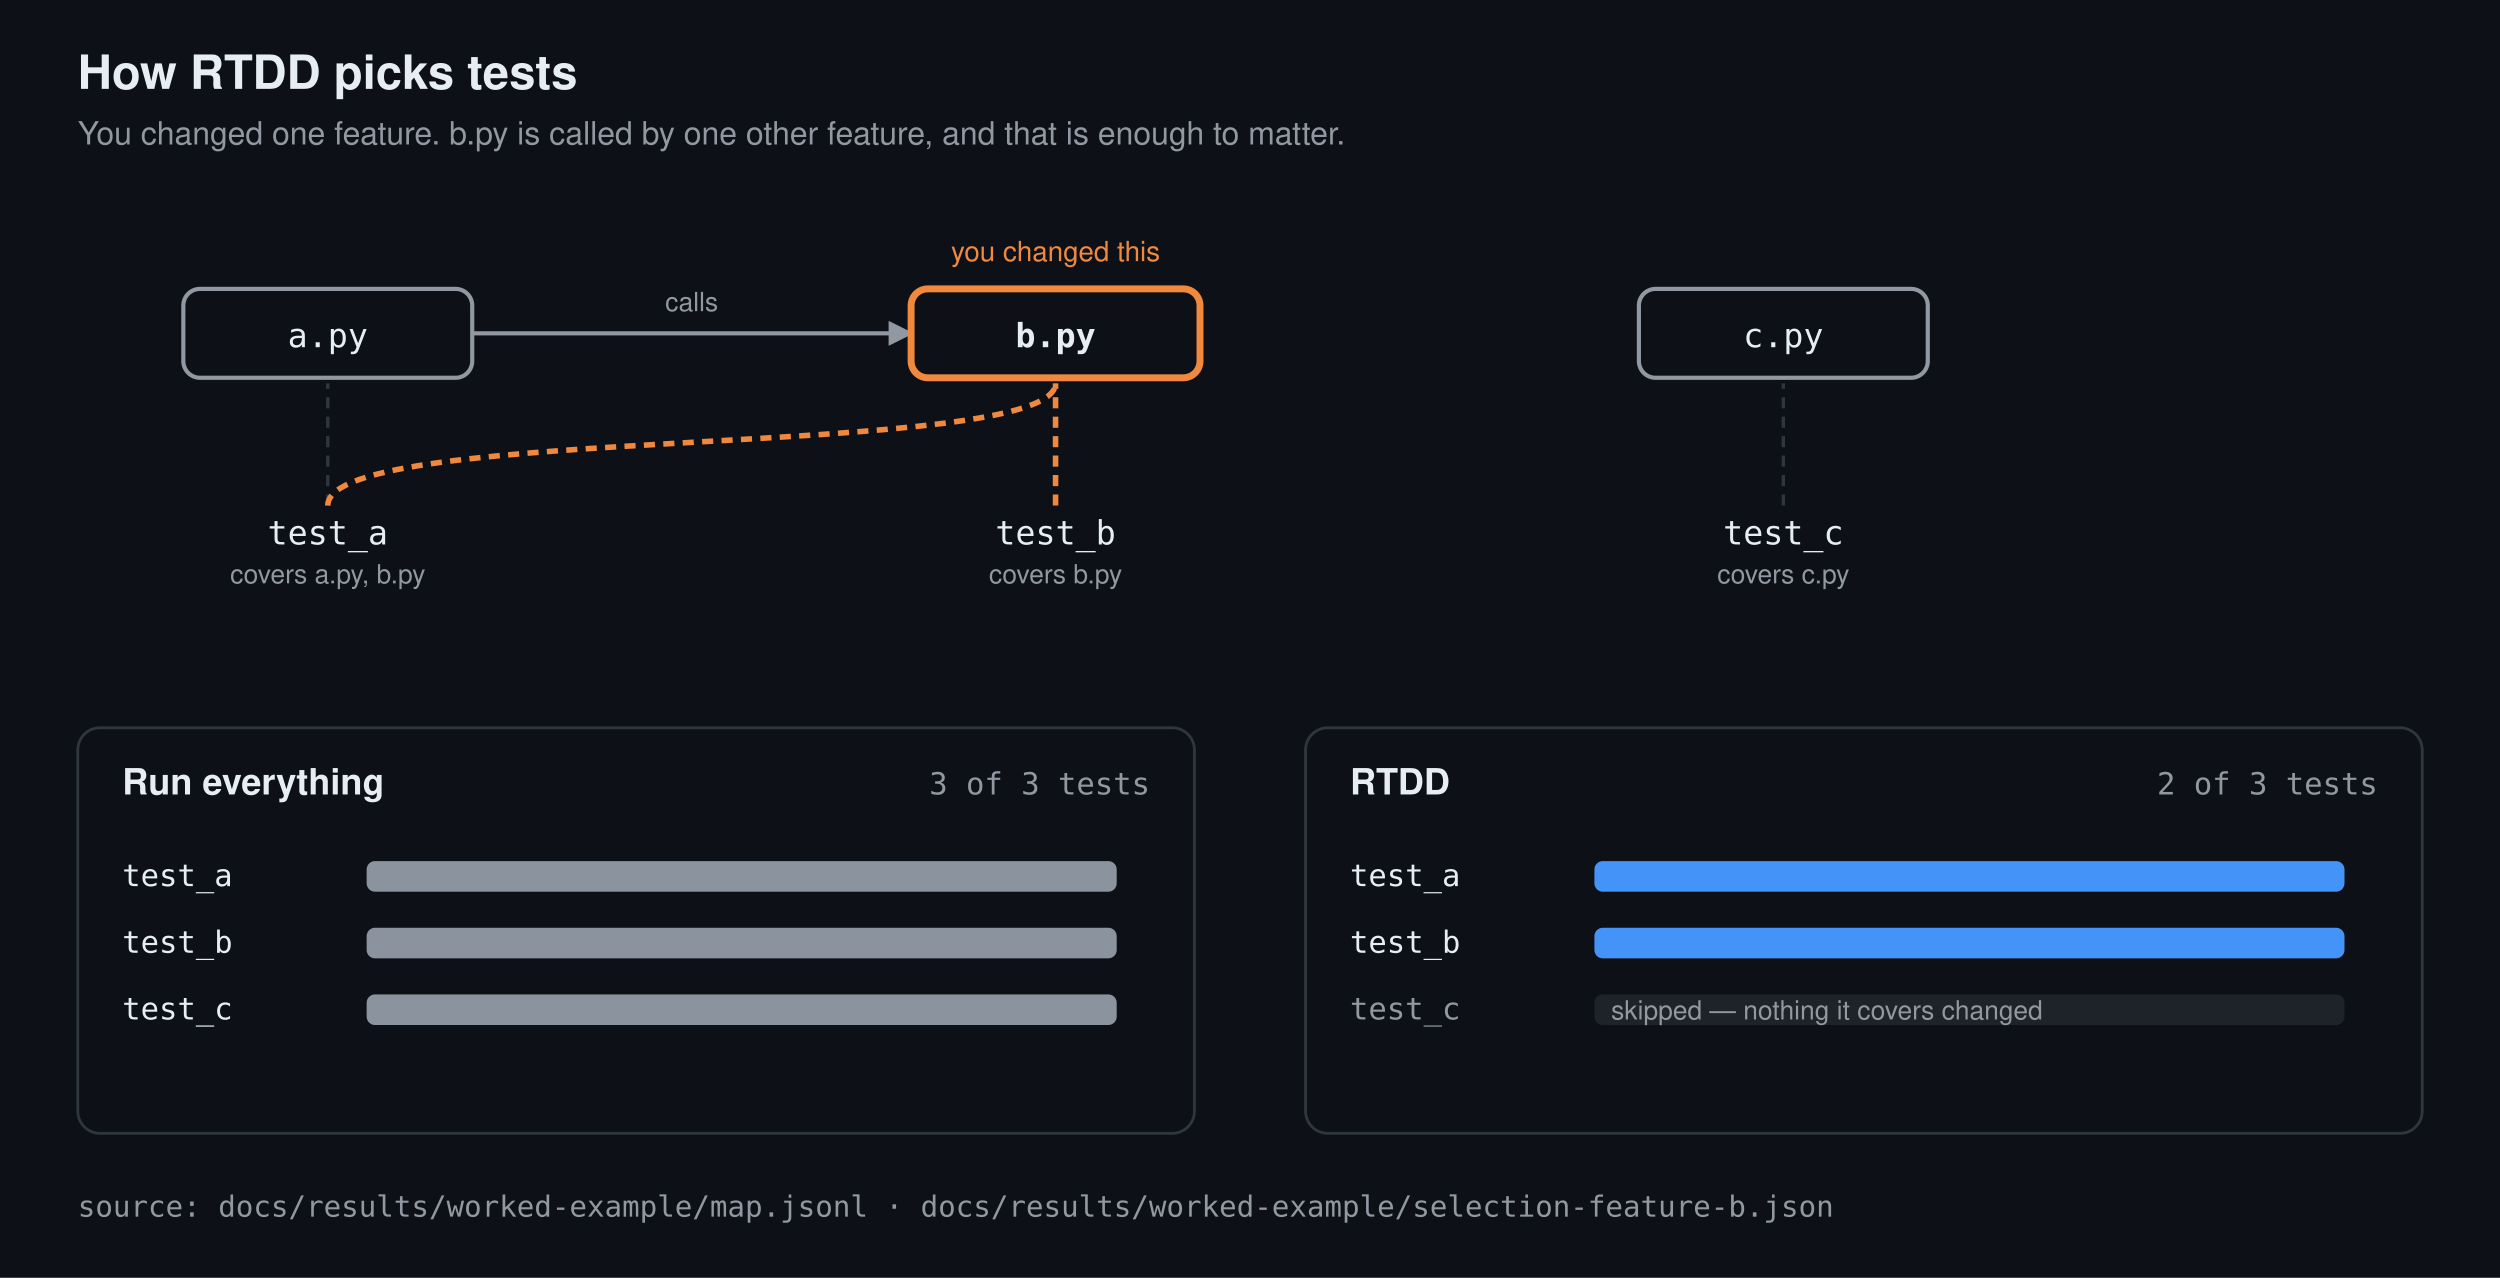
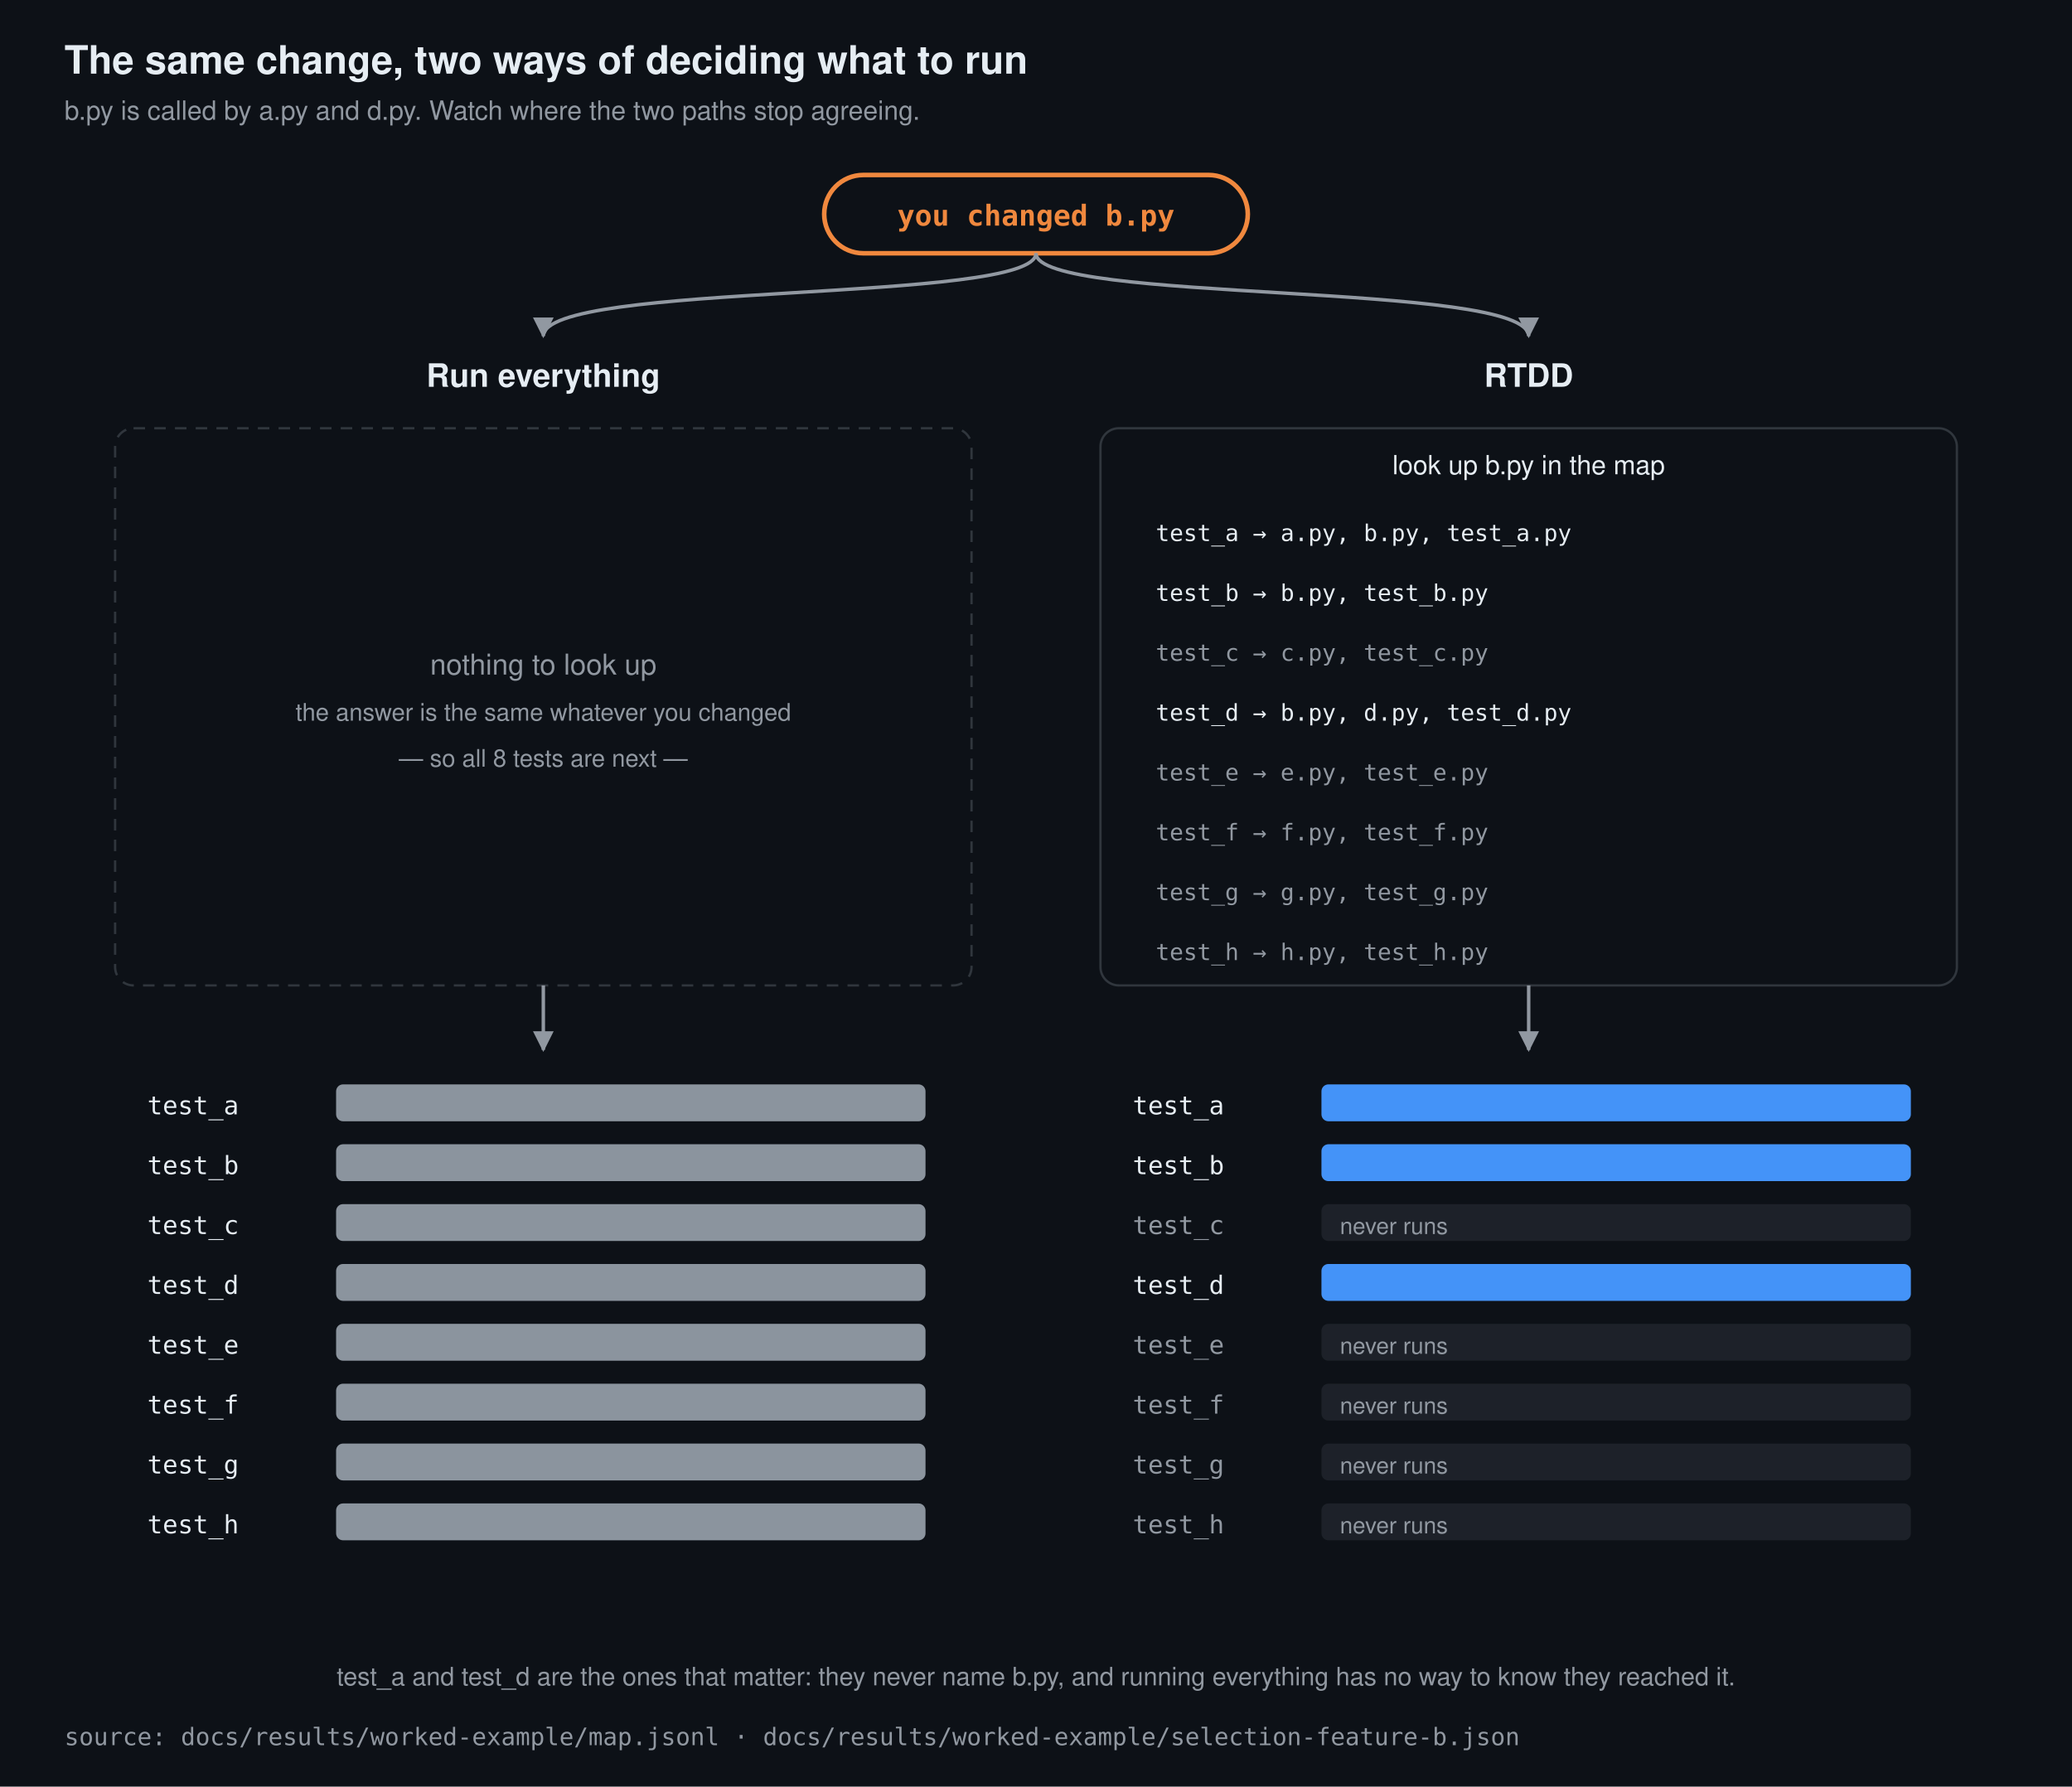
- <svg xmlns="http://www.w3.org/2000/svg" width="900" height="460" viewBox="0 0 900 460" role="img">
-   <rect x="0" y="0" width="900" height="460" fill="#0d1117" />
+ <svg xmlns="http://www.w3.org/2000/svg" width="900" height="776" viewBox="0 0 900 776" role="img">
+   <rect x="0" y="0" width="900" height="776" fill="#0d1117" />
  <defs>
    <marker id="arrow-dark" viewBox="0 0 10 10" refX="9" refY="5" markerWidth="6" markerHeight="6" orient="auto-start-reverse">
      <path d="M0 0 L10 5 L0 10 z" fill="#9198a1" />
    </marker>
  </defs>
-   <text x="28.0" y="32.0" font-family="ui-sans-serif, -apple-system, Segoe UI, Helvetica, Arial, sans-serif" font-size="17" font-weight="700" fill="#e6edf3" text-anchor="start">How RTDD picks tests</text>
-   <text x="28.0" y="52.0" font-family="ui-sans-serif, -apple-system, Segoe UI, Helvetica, Arial, sans-serif" font-size="11.5" font-weight="normal" fill="#9198a1" text-anchor="start">You changed one feature. b.py is called by one other feature, and that is enough to matter.</text>
-   <path d="M170 120 L328 120" stroke="#9198a1" stroke-width="1.5" marker-end="url(#arrow-dark)" />
-   <text x="249.0" y="112.0" font-family="ui-sans-serif, -apple-system, Segoe UI, Helvetica, Arial, sans-serif" font-size="9.5" font-weight="normal" fill="#9198a1" text-anchor="middle">calls</text>
-   <rect x="66" y="104" width="104" height="32" rx="6" fill="none" stroke="#9198a1" stroke-width="1.5" />
-   <text x="118.0" y="125.0" font-family="ui-monospace, SFMono-Regular, Menlo, Consolas, monospace" font-size="12" font-weight="normal" fill="#e6edf3" text-anchor="middle">a.py</text>
-   <rect x="328" y="104" width="104" height="32" rx="6" fill="none" stroke="#f0883e" stroke-width="2.5">
-     <animate attributeName="stroke-opacity" values="0.25;1;1;1" keyTimes="0;0.057;0.9;1" dur="7.0s" calcMode="linear" repeatCount="indefinite" />
+   <text x="28.0" y="32.0" font-family="ui-sans-serif, -apple-system, Segoe UI, Helvetica, Arial, sans-serif" font-size="17" font-weight="700" fill="#e6edf3" text-anchor="start">The same change, two ways of deciding what to run</text>
+   <text x="28.0" y="52.0" font-family="ui-sans-serif, -apple-system, Segoe UI, Helvetica, Arial, sans-serif" font-size="11.5" font-weight="normal" fill="#9198a1" text-anchor="start">b.py is called by a.py and d.py. Watch where the two paths stop agreeing.</text>
+   <rect x="358.0" y="76" width="184" height="34" rx="17" fill="none" stroke="#f0883e" stroke-width="2">
+     <animate attributeName="stroke-opacity" values="0.3;1;1;1" keyTimes="0;0.057;0.9;1" dur="7.0s" calcMode="linear" repeatCount="indefinite" />
  </rect>
-   <text x="380.0" y="125.0" font-family="ui-monospace, SFMono-Regular, Menlo, Consolas, monospace" font-size="12" font-weight="700" fill="#e6edf3" text-anchor="middle">b.py</text>
-   <rect x="590" y="104" width="104" height="32" rx="6" fill="none" stroke="#9198a1" stroke-width="1.5" />
-   <text x="642.0" y="125.0" font-family="ui-monospace, SFMono-Regular, Menlo, Consolas, monospace" font-size="12" font-weight="normal" fill="#e6edf3" text-anchor="middle">c.py</text>
-   <text x="380.0" y="94.0" font-family="ui-sans-serif, -apple-system, Segoe UI, Helvetica, Arial, sans-serif" font-size="10" font-weight="normal" fill="#f0883e" text-anchor="middle">you changed this</text>
-   <path d="M118 182 C118 152, 118 166, 118 138" fill="none" stroke="#30363d" stroke-width="1.2" stroke-dasharray="4 3" />
-   <path d="M118 182 C118 152, 380 166, 380 138" fill="none" stroke="#f0883e" stroke-width="2" stroke-dasharray="4 3">
-     <animate attributeName="stroke-opacity" values="0.15;0.15;1;1" keyTimes="0;0.186;0.236;1" dur="7.0s" calcMode="linear" repeatCount="indefinite" />
-   </path>
-   <path d="M380 182 C380 152, 380 166, 380 138" fill="none" stroke="#f0883e" stroke-width="2" stroke-dasharray="4 3">
-     <animate attributeName="stroke-opacity" values="0.15;0.15;1;1" keyTimes="0;0.186;0.236;1" dur="7.0s" calcMode="linear" repeatCount="indefinite" />
-   </path>
-   <path d="M642 182 C642 152, 642 166, 642 138" fill="none" stroke="#30363d" stroke-width="1.2" stroke-dasharray="4 3" />
-   <text x="118.0" y="196.0" font-family="ui-monospace, SFMono-Regular, Menlo, Consolas, monospace" font-size="12" font-weight="normal" fill="#e6edf3" text-anchor="middle">test_a</text>
-   <text x="118.0" y="210.0" font-family="ui-sans-serif, -apple-system, Segoe UI, Helvetica, Arial, sans-serif" font-size="9.5" font-weight="normal" fill="#9198a1" text-anchor="middle">covers a.py, b.py</text>
-   <text x="380.0" y="196.0" font-family="ui-monospace, SFMono-Regular, Menlo, Consolas, monospace" font-size="12" font-weight="normal" fill="#e6edf3" text-anchor="middle">test_b</text>
-   <text x="380.0" y="210.0" font-family="ui-sans-serif, -apple-system, Segoe UI, Helvetica, Arial, sans-serif" font-size="9.5" font-weight="normal" fill="#9198a1" text-anchor="middle">covers b.py</text>
-   <text x="642.0" y="196.0" font-family="ui-monospace, SFMono-Regular, Menlo, Consolas, monospace" font-size="12" font-weight="normal" fill="#e6edf3" text-anchor="middle">test_c</text>
-   <text x="642.0" y="210.0" font-family="ui-sans-serif, -apple-system, Segoe UI, Helvetica, Arial, sans-serif" font-size="9.5" font-weight="normal" fill="#9198a1" text-anchor="middle">covers c.py</text>
-   <rect x="28" y="262" width="402" height="146" rx="8" fill="none" stroke="#30363d" />
-   <text x="44.0" y="286.0" font-family="ui-sans-serif, -apple-system, Segoe UI, Helvetica, Arial, sans-serif" font-size="13" font-weight="700" fill="#e6edf3" text-anchor="start">Run everything</text>
-   <text x="414.0" y="286.0" font-family="ui-monospace, SFMono-Regular, Menlo, Consolas, monospace" font-size="11" font-weight="normal" fill="#9198a1" text-anchor="end">3 of 3 tests</text>
-   <text x="44.0" y="319.0" font-family="ui-monospace, SFMono-Regular, Menlo, Consolas, monospace" font-size="11" font-weight="normal" fill="#e6edf3" text-anchor="start">test_a</text>
-   <rect x="132" y="310" width="270" height="11" rx="3" fill="#30363d" opacity="0.5" />
-   <rect x="132" y="310" width="270" height="11" rx="3" fill="#8b949e">
-     <animate attributeName="width" values="0;0;270;270" keyTimes="0;0.286;0.407;1" dur="7.0s" calcMode="linear" repeatCount="indefinite" />
+   <text x="450.0" y="98.0" font-family="ui-monospace, SFMono-Regular, Menlo, Consolas, monospace" font-size="12.5" font-weight="700" fill="#f0883e" text-anchor="middle">you changed b.py</text>
+   <path d="M450.0 110 C450.0 132, 236 122, 236 146" fill="none" stroke="#9198a1" stroke-width="1.5" marker-end="url(#arrow-dark)" />
+   <path d="M450.0 110 C450.0 132, 664 122, 664 146" fill="none" stroke="#9198a1" stroke-width="1.5" marker-end="url(#arrow-dark)" />
+   <text x="236.0" y="168.0" font-family="ui-sans-serif, -apple-system, Segoe UI, Helvetica, Arial, sans-serif" font-size="14" font-weight="700" fill="#e6edf3" text-anchor="middle">Run everything</text>
+   <rect x="50" y="186" width="372" height="242" rx="8" fill="none" stroke="#30363d" stroke-dasharray="5 4" />
+   <text x="236.0" y="293.0" font-family="ui-sans-serif, -apple-system, Segoe UI, Helvetica, Arial, sans-serif" font-size="12.5" font-weight="normal" fill="#9198a1" text-anchor="middle">nothing to look up</text>
+   <text x="236.0" y="313.0" font-family="ui-sans-serif, -apple-system, Segoe UI, Helvetica, Arial, sans-serif" font-size="10.5" font-weight="normal" fill="#9198a1" text-anchor="middle">the answer is the same whatever you changed</text>
+   <text x="236.0" y="333.0" font-family="ui-sans-serif, -apple-system, Segoe UI, Helvetica, Arial, sans-serif" font-size="10.5" font-weight="normal" fill="#9198a1" text-anchor="middle">— so all 8 tests are next —</text>
+   <path d="M236 428 L236 456" fill="none" stroke="#9198a1" stroke-width="1.5" marker-end="url(#arrow-dark)" />
+   <text x="64.0" y="484.0" font-family="ui-monospace, SFMono-Regular, Menlo, Consolas, monospace" font-size="11" font-weight="normal" fill="#e6edf3" text-anchor="start">test_a</text>
+   <rect x="146" y="471" width="256" height="16" rx="3" fill="#30363d" opacity="0.45" />
+   <rect x="146" y="471" width="256" height="16" rx="3" fill="#8b949e">
+     <animate attributeName="width" values="0;0;256;256" keyTimes="0;0.286;0.407;1" dur="7.0s" calcMode="linear" repeatCount="indefinite" />
  </rect>
-   <text x="44.0" y="343.0" font-family="ui-monospace, SFMono-Regular, Menlo, Consolas, monospace" font-size="11" font-weight="normal" fill="#e6edf3" text-anchor="start">test_b</text>
-   <rect x="132" y="334" width="270" height="11" rx="3" fill="#30363d" opacity="0.5" />
-   <rect x="132" y="334" width="270" height="11" rx="3" fill="#8b949e">
-     <animate attributeName="width" values="0;0;270;270" keyTimes="0;0.407;0.529;1" dur="7.0s" calcMode="linear" repeatCount="indefinite" />
+   <text x="64.0" y="510.0" font-family="ui-monospace, SFMono-Regular, Menlo, Consolas, monospace" font-size="11" font-weight="normal" fill="#e6edf3" text-anchor="start">test_b</text>
+   <rect x="146" y="497" width="256" height="16" rx="3" fill="#30363d" opacity="0.45" />
+   <rect x="146" y="497" width="256" height="16" rx="3" fill="#8b949e">
+     <animate attributeName="width" values="0;0;256;256" keyTimes="0;0.407;0.529;1" dur="7.0s" calcMode="linear" repeatCount="indefinite" />
  </rect>
-   <text x="44.0" y="367.0" font-family="ui-monospace, SFMono-Regular, Menlo, Consolas, monospace" font-size="11" font-weight="normal" fill="#e6edf3" text-anchor="start">test_c</text>
-   <rect x="132" y="358" width="270" height="11" rx="3" fill="#30363d" opacity="0.5" />
-   <rect x="132" y="358" width="270" height="11" rx="3" fill="#8b949e">
-     <animate attributeName="width" values="0;0;270;270" keyTimes="0;0.529;0.65;1" dur="7.0s" calcMode="linear" repeatCount="indefinite" />
+   <text x="64.0" y="536.0" font-family="ui-monospace, SFMono-Regular, Menlo, Consolas, monospace" font-size="11" font-weight="normal" fill="#e6edf3" text-anchor="start">test_c</text>
+   <rect x="146" y="523" width="256" height="16" rx="3" fill="#30363d" opacity="0.45" />
+   <rect x="146" y="523" width="256" height="16" rx="3" fill="#8b949e">
+     <animate attributeName="width" values="0;0;256;256" keyTimes="0;0.529;0.65;1" dur="7.0s" calcMode="linear" repeatCount="indefinite" />
  </rect>
-   <text x="44.0" y="392.0" font-family="ui-sans-serif, -apple-system, Segoe UI, Helvetica, Arial, sans-serif" font-size="11" font-weight="700" fill="#8b949e" text-anchor="start" opacity="0">caught the change · finished after 3 tests<animate attributeName="opacity" values="0;0;1;1" keyTimes="0;0.65;0.686;1" dur="7.0s" calcMode="linear" repeatCount="indefinite" />
+   <text x="64.0" y="562.0" font-family="ui-monospace, SFMono-Regular, Menlo, Consolas, monospace" font-size="11" font-weight="normal" fill="#e6edf3" text-anchor="start">test_d</text>
+   <rect x="146" y="549" width="256" height="16" rx="3" fill="#30363d" opacity="0.45" />
+   <rect x="146" y="549" width="256" height="16" rx="3" fill="#8b949e">
+     <animate attributeName="width" values="0;0;256;256" keyTimes="0;0.65;0.771;1" dur="7.0s" calcMode="linear" repeatCount="indefinite" />
+   </rect>
+   <text x="64.0" y="588.0" font-family="ui-monospace, SFMono-Regular, Menlo, Consolas, monospace" font-size="11" font-weight="normal" fill="#e6edf3" text-anchor="start">test_e</text>
+   <rect x="146" y="575" width="256" height="16" rx="3" fill="#30363d" opacity="0.45" />
+   <rect x="146" y="575" width="256" height="16" rx="3" fill="#8b949e">
+     <animate attributeName="width" values="0;0;256;256" keyTimes="0;0.771;0.893;1" dur="7.0s" calcMode="linear" repeatCount="indefinite" />
+   </rect>
+   <text x="64.0" y="614.0" font-family="ui-monospace, SFMono-Regular, Menlo, Consolas, monospace" font-size="11" font-weight="normal" fill="#e6edf3" text-anchor="start">test_f</text>
+   <rect x="146" y="601" width="256" height="16" rx="3" fill="#30363d" opacity="0.45" />
+   <rect x="146" y="601" width="256" height="16" rx="3" fill="#8b949e">
+     <animate attributeName="width" values="0;0;256;256" keyTimes="0;0.893;1.014;1" dur="7.0s" calcMode="linear" repeatCount="indefinite" />
+   </rect>
+   <text x="64.0" y="640.0" font-family="ui-monospace, SFMono-Regular, Menlo, Consolas, monospace" font-size="11" font-weight="normal" fill="#e6edf3" text-anchor="start">test_g</text>
+   <rect x="146" y="627" width="256" height="16" rx="3" fill="#30363d" opacity="0.45" />
+   <rect x="146" y="627" width="256" height="16" rx="3" fill="#8b949e">
+     <animate attributeName="width" values="0;0;256;256" keyTimes="0;1.014;1.136;1" dur="7.0s" calcMode="linear" repeatCount="indefinite" />
+   </rect>
+   <text x="64.0" y="666.0" font-family="ui-monospace, SFMono-Regular, Menlo, Consolas, monospace" font-size="11" font-weight="normal" fill="#e6edf3" text-anchor="start">test_h</text>
+   <rect x="146" y="653" width="256" height="16" rx="3" fill="#30363d" opacity="0.45" />
+   <rect x="146" y="653" width="256" height="16" rx="3" fill="#8b949e">
+     <animate attributeName="width" values="0;0;256;256" keyTimes="0;1.136;1.257;1" dur="7.0s" calcMode="linear" repeatCount="indefinite" />
+   </rect>
+   <text x="236" y="702" font-family="ui-sans-serif, -apple-system, Segoe UI, Helvetica, Arial, sans-serif" font-size="12.5" font-weight="700" fill="#8b949e" text-anchor="middle" opacity="0">8 of 8 tests · caught the change<animate attributeName="opacity" values="0;0;1;1" keyTimes="0;1.257;1.293;1" dur="7.0s" calcMode="linear" repeatCount="indefinite" />
  </text>
-   <rect x="470" y="262" width="402" height="146" rx="8" fill="none" stroke="#30363d" />
-   <text x="486.0" y="286.0" font-family="ui-sans-serif, -apple-system, Segoe UI, Helvetica, Arial, sans-serif" font-size="13" font-weight="700" fill="#e6edf3" text-anchor="start">RTDD</text>
-   <text x="856.0" y="286.0" font-family="ui-monospace, SFMono-Regular, Menlo, Consolas, monospace" font-size="11" font-weight="normal" fill="#9198a1" text-anchor="end">2 of 3 tests</text>
-   <text x="486.0" y="319.0" font-family="ui-monospace, SFMono-Regular, Menlo, Consolas, monospace" font-size="11" font-weight="normal" fill="#e6edf3" text-anchor="start">test_a</text>
-   <rect x="574" y="310" width="270" height="11" rx="3" fill="#30363d" opacity="0.5" />
-   <rect x="574" y="310" width="270" height="11" rx="3" fill="#4493f8">
-     <animate attributeName="width" values="0;0;270;270" keyTimes="0;0.286;0.407;1" dur="7.0s" calcMode="linear" repeatCount="indefinite" />
+   <text x="664.0" y="168.0" font-family="ui-sans-serif, -apple-system, Segoe UI, Helvetica, Arial, sans-serif" font-size="14" font-weight="700" fill="#e6edf3" text-anchor="middle">RTDD</text>
+   <rect x="478" y="186" width="372" height="242" rx="8" fill="none" stroke="#30363d" stroke-dasharray="" />
+   <text x="664.0" y="206.0" font-family="ui-sans-serif, -apple-system, Segoe UI, Helvetica, Arial, sans-serif" font-size="11.5" font-weight="normal" fill="#e6edf3" text-anchor="middle">look up b.py in the map</text>
+   <rect x="492" y="218" width="344" height="22" rx="4" fill="#4493f8" opacity="0">
+     <animate attributeName="opacity" values="0;0;0.16;0.16" keyTimes="0;0.186;0.214;1" dur="7.0s" calcMode="linear" repeatCount="indefinite" />
  </rect>
-   <text x="486.0" y="343.0" font-family="ui-monospace, SFMono-Regular, Menlo, Consolas, monospace" font-size="11" font-weight="normal" fill="#e6edf3" text-anchor="start">test_b</text>
-   <rect x="574" y="334" width="270" height="11" rx="3" fill="#30363d" opacity="0.5" />
-   <rect x="574" y="334" width="270" height="11" rx="3" fill="#4493f8">
-     <animate attributeName="width" values="0;0;270;270" keyTimes="0;0.407;0.529;1" dur="7.0s" calcMode="linear" repeatCount="indefinite" />
+   <text x="502.0" y="235.0" font-family="ui-monospace, SFMono-Regular, Menlo, Consolas, monospace" font-size="10" font-weight="normal" fill="#e6edf3" text-anchor="start">test_a → a.py, b.py, test_a.py</text>
+   <text x="826" y="235" font-family="ui-monospace, SFMono-Regular, Menlo, Consolas, monospace" font-size="10" font-weight="700" fill="#4493f8" text-anchor="end" opacity="0">covers it<animate attributeName="opacity" values="0;0;1;1" keyTimes="0;0.186;0.214;1" dur="7.0s" calcMode="linear" repeatCount="indefinite" />
+   </text>
+   <rect x="492" y="244" width="344" height="22" rx="4" fill="#4493f8" opacity="0">
+     <animate attributeName="opacity" values="0;0;0.16;0.16" keyTimes="0;0.212;0.241;1" dur="7.0s" calcMode="linear" repeatCount="indefinite" />
  </rect>
-   <text x="486.0" y="367.0" font-family="ui-monospace, SFMono-Regular, Menlo, Consolas, monospace" font-size="11" font-weight="normal" fill="#9198a1" text-anchor="start">test_c</text>
-   <rect x="574" y="358" width="270" height="11" rx="3" fill="#30363d" opacity="0.5" />
-   <text x="580.0" y="367.0" font-family="ui-sans-serif, -apple-system, Segoe UI, Helvetica, Arial, sans-serif" font-size="9.5" font-weight="normal" fill="#9198a1" text-anchor="start">skipped — nothing it covers changed</text>
-   <text x="486.0" y="392.0" font-family="ui-sans-serif, -apple-system, Segoe UI, Helvetica, Arial, sans-serif" font-size="11" font-weight="700" fill="#4493f8" text-anchor="start" opacity="0">caught the change · finished after 2 tests<animate attributeName="opacity" values="0;0;1;1" keyTimes="0;0.529;0.564;1" dur="7.0s" calcMode="linear" repeatCount="indefinite" />
+   <text x="502.0" y="261.0" font-family="ui-monospace, SFMono-Regular, Menlo, Consolas, monospace" font-size="10" font-weight="normal" fill="#e6edf3" text-anchor="start">test_b → b.py, test_b.py</text>
+   <text x="826" y="261" font-family="ui-monospace, SFMono-Regular, Menlo, Consolas, monospace" font-size="10" font-weight="700" fill="#4493f8" text-anchor="end" opacity="0">covers it<animate attributeName="opacity" values="0;0;1;1" keyTimes="0;0.212;0.241;1" dur="7.0s" calcMode="linear" repeatCount="indefinite" />
  </text>
-   <text x="28.0" y="438.0" font-family="ui-monospace, SFMono-Regular, Menlo, Consolas, monospace" font-size="10.5" font-weight="normal" fill="#9198a1" text-anchor="start">source: docs/results/worked-example/map.jsonl · docs/results/worked-example/selection-feature-b.json</text>
+   <rect x="492" y="270" width="344" height="22" rx="4" fill="#30363d" opacity="0">
+     <animate attributeName="opacity" values="0;0;0.3;0.3" keyTimes="0;0.239;0.268;1" dur="7.0s" calcMode="linear" repeatCount="indefinite" />
+   </rect>
+   <text x="502.0" y="287.0" font-family="ui-monospace, SFMono-Regular, Menlo, Consolas, monospace" font-size="10" font-weight="normal" fill="#9198a1" text-anchor="start">test_c → c.py, test_c.py</text>
+   <text x="826" y="287" font-family="ui-monospace, SFMono-Regular, Menlo, Consolas, monospace" font-size="10" font-weight="700" fill="#9198a1" text-anchor="end" opacity="0">does not<animate attributeName="opacity" values="0;0;1;1" keyTimes="0;0.239;0.268;1" dur="7.0s" calcMode="linear" repeatCount="indefinite" />
+   </text>
+   <rect x="492" y="296" width="344" height="22" rx="4" fill="#4493f8" opacity="0">
+     <animate attributeName="opacity" values="0;0;0.16;0.16" keyTimes="0;0.266;0.295;1" dur="7.0s" calcMode="linear" repeatCount="indefinite" />
+   </rect>
+   <text x="502.0" y="313.0" font-family="ui-monospace, SFMono-Regular, Menlo, Consolas, monospace" font-size="10" font-weight="normal" fill="#e6edf3" text-anchor="start">test_d → b.py, d.py, test_d.py</text>
+   <text x="826" y="313" font-family="ui-monospace, SFMono-Regular, Menlo, Consolas, monospace" font-size="10" font-weight="700" fill="#4493f8" text-anchor="end" opacity="0">covers it<animate attributeName="opacity" values="0;0;1;1" keyTimes="0;0.266;0.295;1" dur="7.0s" calcMode="linear" repeatCount="indefinite" />
+   </text>
+   <rect x="492" y="322" width="344" height="22" rx="4" fill="#30363d" opacity="0">
+     <animate attributeName="opacity" values="0;0;0.3;0.3" keyTimes="0;0.293;0.321;1" dur="7.0s" calcMode="linear" repeatCount="indefinite" />
+   </rect>
+   <text x="502.0" y="339.0" font-family="ui-monospace, SFMono-Regular, Menlo, Consolas, monospace" font-size="10" font-weight="normal" fill="#9198a1" text-anchor="start">test_e → e.py, test_e.py</text>
+   <text x="826" y="339" font-family="ui-monospace, SFMono-Regular, Menlo, Consolas, monospace" font-size="10" font-weight="700" fill="#9198a1" text-anchor="end" opacity="0">does not<animate attributeName="opacity" values="0;0;1;1" keyTimes="0;0.293;0.321;1" dur="7.0s" calcMode="linear" repeatCount="indefinite" />
+   </text>
+   <rect x="492" y="348" width="344" height="22" rx="4" fill="#30363d" opacity="0">
+     <animate attributeName="opacity" values="0;0;0.3;0.3" keyTimes="0;0.32;0.348;1" dur="7.0s" calcMode="linear" repeatCount="indefinite" />
+   </rect>
+   <text x="502.0" y="365.0" font-family="ui-monospace, SFMono-Regular, Menlo, Consolas, monospace" font-size="10" font-weight="normal" fill="#9198a1" text-anchor="start">test_f → f.py, test_f.py</text>
+   <text x="826" y="365" font-family="ui-monospace, SFMono-Regular, Menlo, Consolas, monospace" font-size="10" font-weight="700" fill="#9198a1" text-anchor="end" opacity="0">does not<animate attributeName="opacity" values="0;0;1;1" keyTimes="0;0.32;0.348;1" dur="7.0s" calcMode="linear" repeatCount="indefinite" />
+   </text>
+   <rect x="492" y="374" width="344" height="22" rx="4" fill="#30363d" opacity="0">
+     <animate attributeName="opacity" values="0;0;0.3;0.3" keyTimes="0;0.346;0.375;1" dur="7.0s" calcMode="linear" repeatCount="indefinite" />
+   </rect>
+   <text x="502.0" y="391.0" font-family="ui-monospace, SFMono-Regular, Menlo, Consolas, monospace" font-size="10" font-weight="normal" fill="#9198a1" text-anchor="start">test_g → g.py, test_g.py</text>
+   <text x="826" y="391" font-family="ui-monospace, SFMono-Regular, Menlo, Consolas, monospace" font-size="10" font-weight="700" fill="#9198a1" text-anchor="end" opacity="0">does not<animate attributeName="opacity" values="0;0;1;1" keyTimes="0;0.346;0.375;1" dur="7.0s" calcMode="linear" repeatCount="indefinite" />
+   </text>
+   <rect x="492" y="400" width="344" height="22" rx="4" fill="#30363d" opacity="0">
+     <animate attributeName="opacity" values="0;0;0.3;0.3" keyTimes="0;0.373;0.402;1" dur="7.0s" calcMode="linear" repeatCount="indefinite" />
+   </rect>
+   <text x="502.0" y="417.0" font-family="ui-monospace, SFMono-Regular, Menlo, Consolas, monospace" font-size="10" font-weight="normal" fill="#9198a1" text-anchor="start">test_h → h.py, test_h.py</text>
+   <text x="826" y="417" font-family="ui-monospace, SFMono-Regular, Menlo, Consolas, monospace" font-size="10" font-weight="700" fill="#9198a1" text-anchor="end" opacity="0">does not<animate attributeName="opacity" values="0;0;1;1" keyTimes="0;0.373;0.402;1" dur="7.0s" calcMode="linear" repeatCount="indefinite" />
+   </text>
+   <path d="M664 428 L664 456" fill="none" stroke="#9198a1" stroke-width="1.5" marker-end="url(#arrow-dark)" />
+   <text x="492.0" y="484.0" font-family="ui-monospace, SFMono-Regular, Menlo, Consolas, monospace" font-size="11" font-weight="normal" fill="#e6edf3" text-anchor="start">test_a</text>
+   <rect x="574" y="471" width="256" height="16" rx="3" fill="#30363d" opacity="0.45" />
+   <rect x="574" y="471" width="256" height="16" rx="3" fill="#4493f8">
+     <animate attributeName="width" values="0;0;256;256" keyTimes="0;0.286;0.407;1" dur="7.0s" calcMode="linear" repeatCount="indefinite" />
+   </rect>
+   <text x="492.0" y="510.0" font-family="ui-monospace, SFMono-Regular, Menlo, Consolas, monospace" font-size="11" font-weight="normal" fill="#e6edf3" text-anchor="start">test_b</text>
+   <rect x="574" y="497" width="256" height="16" rx="3" fill="#30363d" opacity="0.45" />
+   <rect x="574" y="497" width="256" height="16" rx="3" fill="#4493f8">
+     <animate attributeName="width" values="0;0;256;256" keyTimes="0;0.407;0.529;1" dur="7.0s" calcMode="linear" repeatCount="indefinite" />
+   </rect>
+   <text x="492.0" y="536.0" font-family="ui-monospace, SFMono-Regular, Menlo, Consolas, monospace" font-size="11" font-weight="normal" fill="#9198a1" text-anchor="start">test_c</text>
+   <rect x="574" y="523" width="256" height="16" rx="3" fill="#30363d" opacity="0.45" />
+   <text x="582.0" y="536.0" font-family="ui-sans-serif, -apple-system, Segoe UI, Helvetica, Arial, sans-serif" font-size="10" font-weight="normal" fill="#9198a1" text-anchor="start">never runs</text>
+   <text x="492.0" y="562.0" font-family="ui-monospace, SFMono-Regular, Menlo, Consolas, monospace" font-size="11" font-weight="normal" fill="#e6edf3" text-anchor="start">test_d</text>
+   <rect x="574" y="549" width="256" height="16" rx="3" fill="#30363d" opacity="0.45" />
+   <rect x="574" y="549" width="256" height="16" rx="3" fill="#4493f8">
+     <animate attributeName="width" values="0;0;256;256" keyTimes="0;0.529;0.65;1" dur="7.0s" calcMode="linear" repeatCount="indefinite" />
+   </rect>
+   <text x="492.0" y="588.0" font-family="ui-monospace, SFMono-Regular, Menlo, Consolas, monospace" font-size="11" font-weight="normal" fill="#9198a1" text-anchor="start">test_e</text>
+   <rect x="574" y="575" width="256" height="16" rx="3" fill="#30363d" opacity="0.45" />
+   <text x="582.0" y="588.0" font-family="ui-sans-serif, -apple-system, Segoe UI, Helvetica, Arial, sans-serif" font-size="10" font-weight="normal" fill="#9198a1" text-anchor="start">never runs</text>
+   <text x="492.0" y="614.0" font-family="ui-monospace, SFMono-Regular, Menlo, Consolas, monospace" font-size="11" font-weight="normal" fill="#9198a1" text-anchor="start">test_f</text>
+   <rect x="574" y="601" width="256" height="16" rx="3" fill="#30363d" opacity="0.45" />
+   <text x="582.0" y="614.0" font-family="ui-sans-serif, -apple-system, Segoe UI, Helvetica, Arial, sans-serif" font-size="10" font-weight="normal" fill="#9198a1" text-anchor="start">never runs</text>
+   <text x="492.0" y="640.0" font-family="ui-monospace, SFMono-Regular, Menlo, Consolas, monospace" font-size="11" font-weight="normal" fill="#9198a1" text-anchor="start">test_g</text>
+   <rect x="574" y="627" width="256" height="16" rx="3" fill="#30363d" opacity="0.45" />
+   <text x="582.0" y="640.0" font-family="ui-sans-serif, -apple-system, Segoe UI, Helvetica, Arial, sans-serif" font-size="10" font-weight="normal" fill="#9198a1" text-anchor="start">never runs</text>
+   <text x="492.0" y="666.0" font-family="ui-monospace, SFMono-Regular, Menlo, Consolas, monospace" font-size="11" font-weight="normal" fill="#9198a1" text-anchor="start">test_h</text>
+   <rect x="574" y="653" width="256" height="16" rx="3" fill="#30363d" opacity="0.45" />
+   <text x="582.0" y="666.0" font-family="ui-sans-serif, -apple-system, Segoe UI, Helvetica, Arial, sans-serif" font-size="10" font-weight="normal" fill="#9198a1" text-anchor="start">never runs</text>
+   <text x="664" y="702" font-family="ui-sans-serif, -apple-system, Segoe UI, Helvetica, Arial, sans-serif" font-size="12.5" font-weight="700" fill="#4493f8" text-anchor="middle" opacity="0">3 of 8 tests · caught the change<animate attributeName="opacity" values="0;0;1;1" keyTimes="0;0.65;0.686;1" dur="7.0s" calcMode="linear" repeatCount="indefinite" />
+   </text>
+   <text x="450.0" y="732.0" font-family="ui-sans-serif, -apple-system, Segoe UI, Helvetica, Arial, sans-serif" font-size="11" font-weight="normal" fill="#9198a1" text-anchor="middle">test_a and test_d are the ones that matter: they never name b.py, and running everything has no way to know they reached it.</text>
+   <text x="28.0" y="758.0" font-family="ui-monospace, SFMono-Regular, Menlo, Consolas, monospace" font-size="10.5" font-weight="normal" fill="#9198a1" text-anchor="start">source: docs/results/worked-example/map.jsonl · docs/results/worked-example/selection-feature-b.json</text>
</svg>
